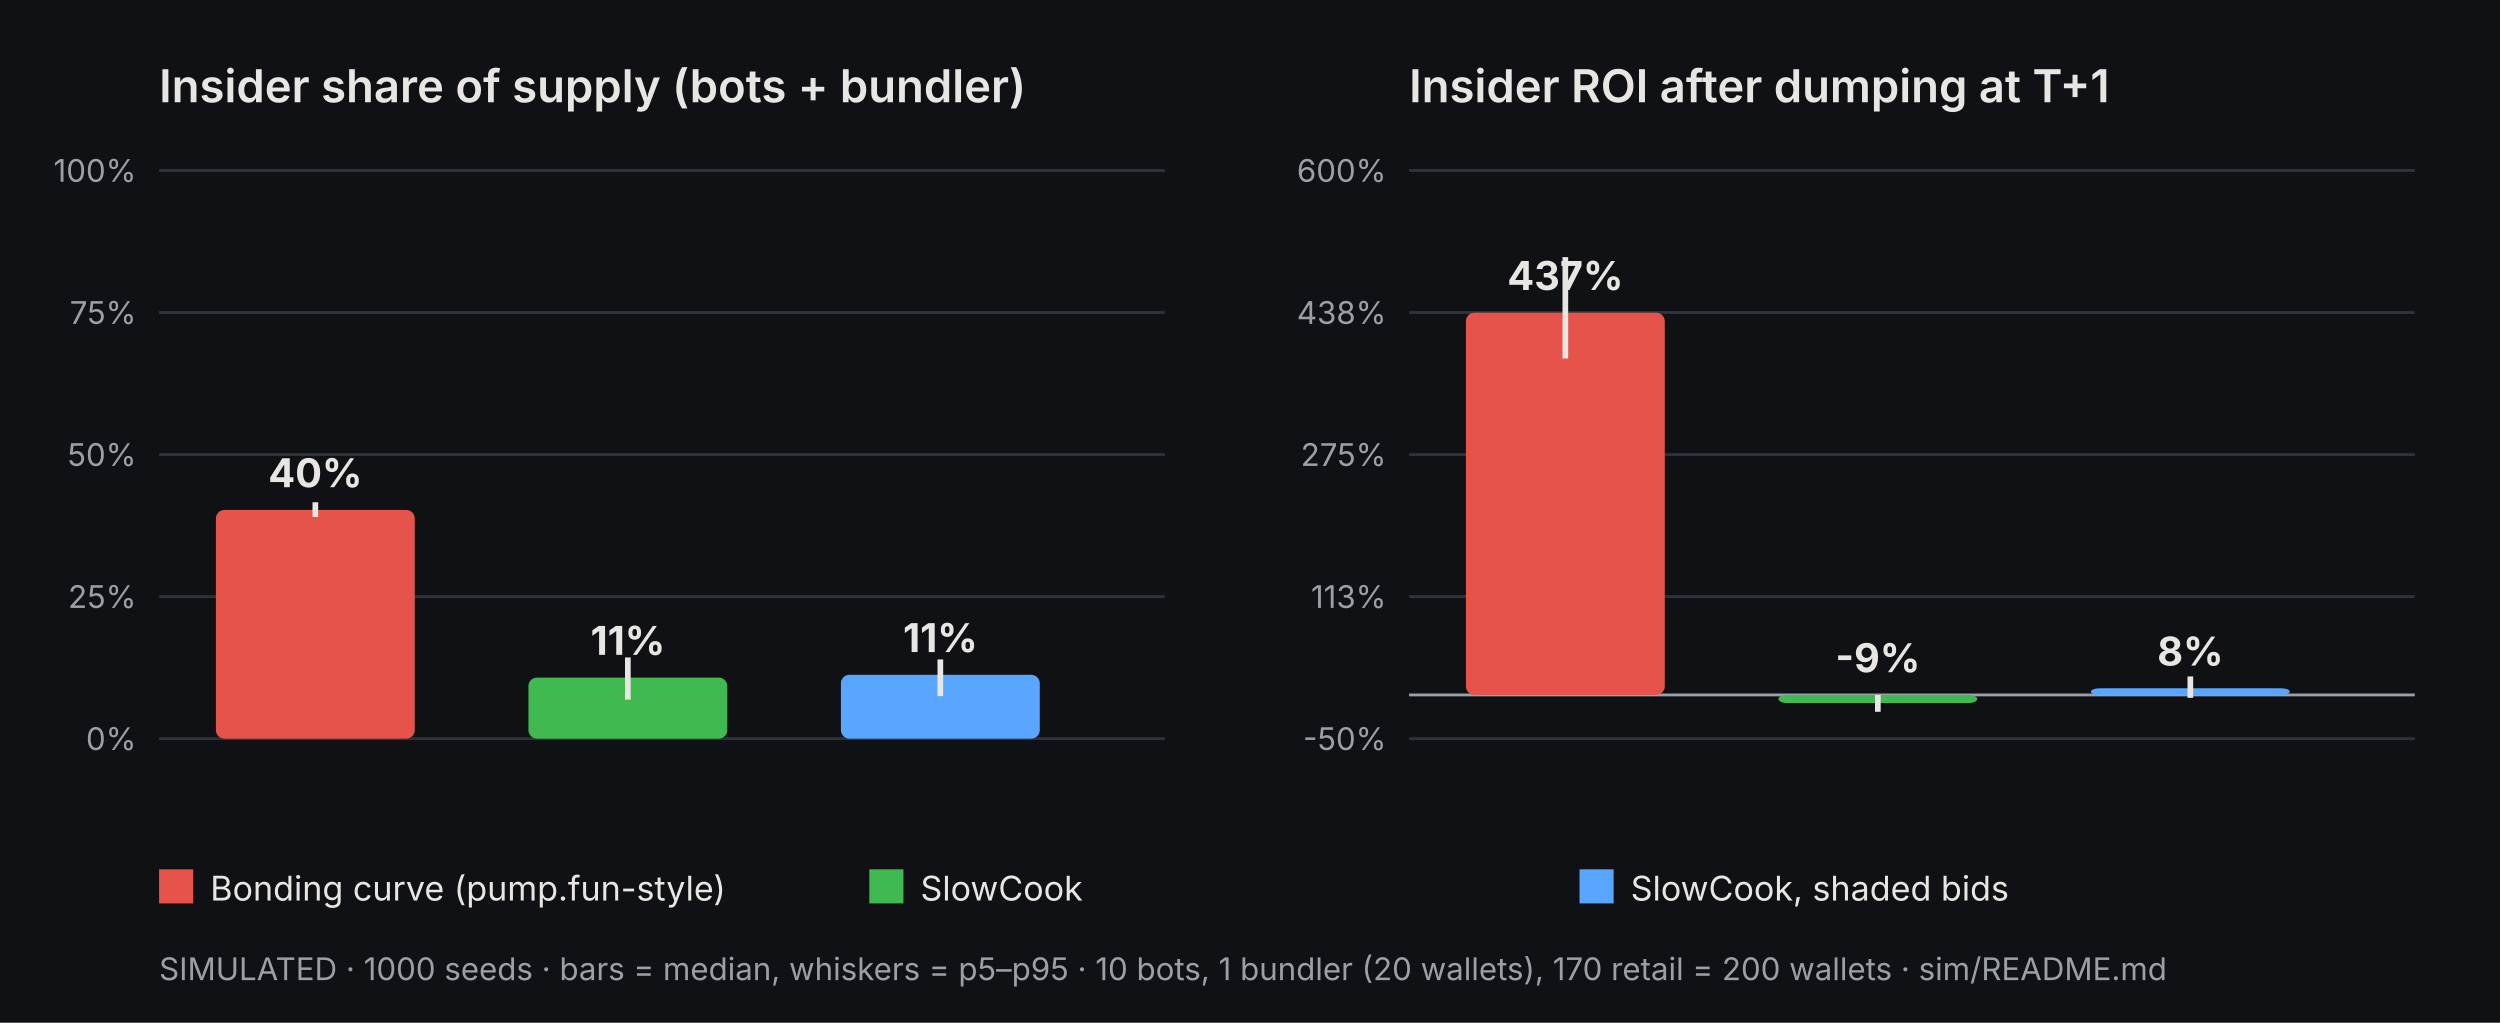
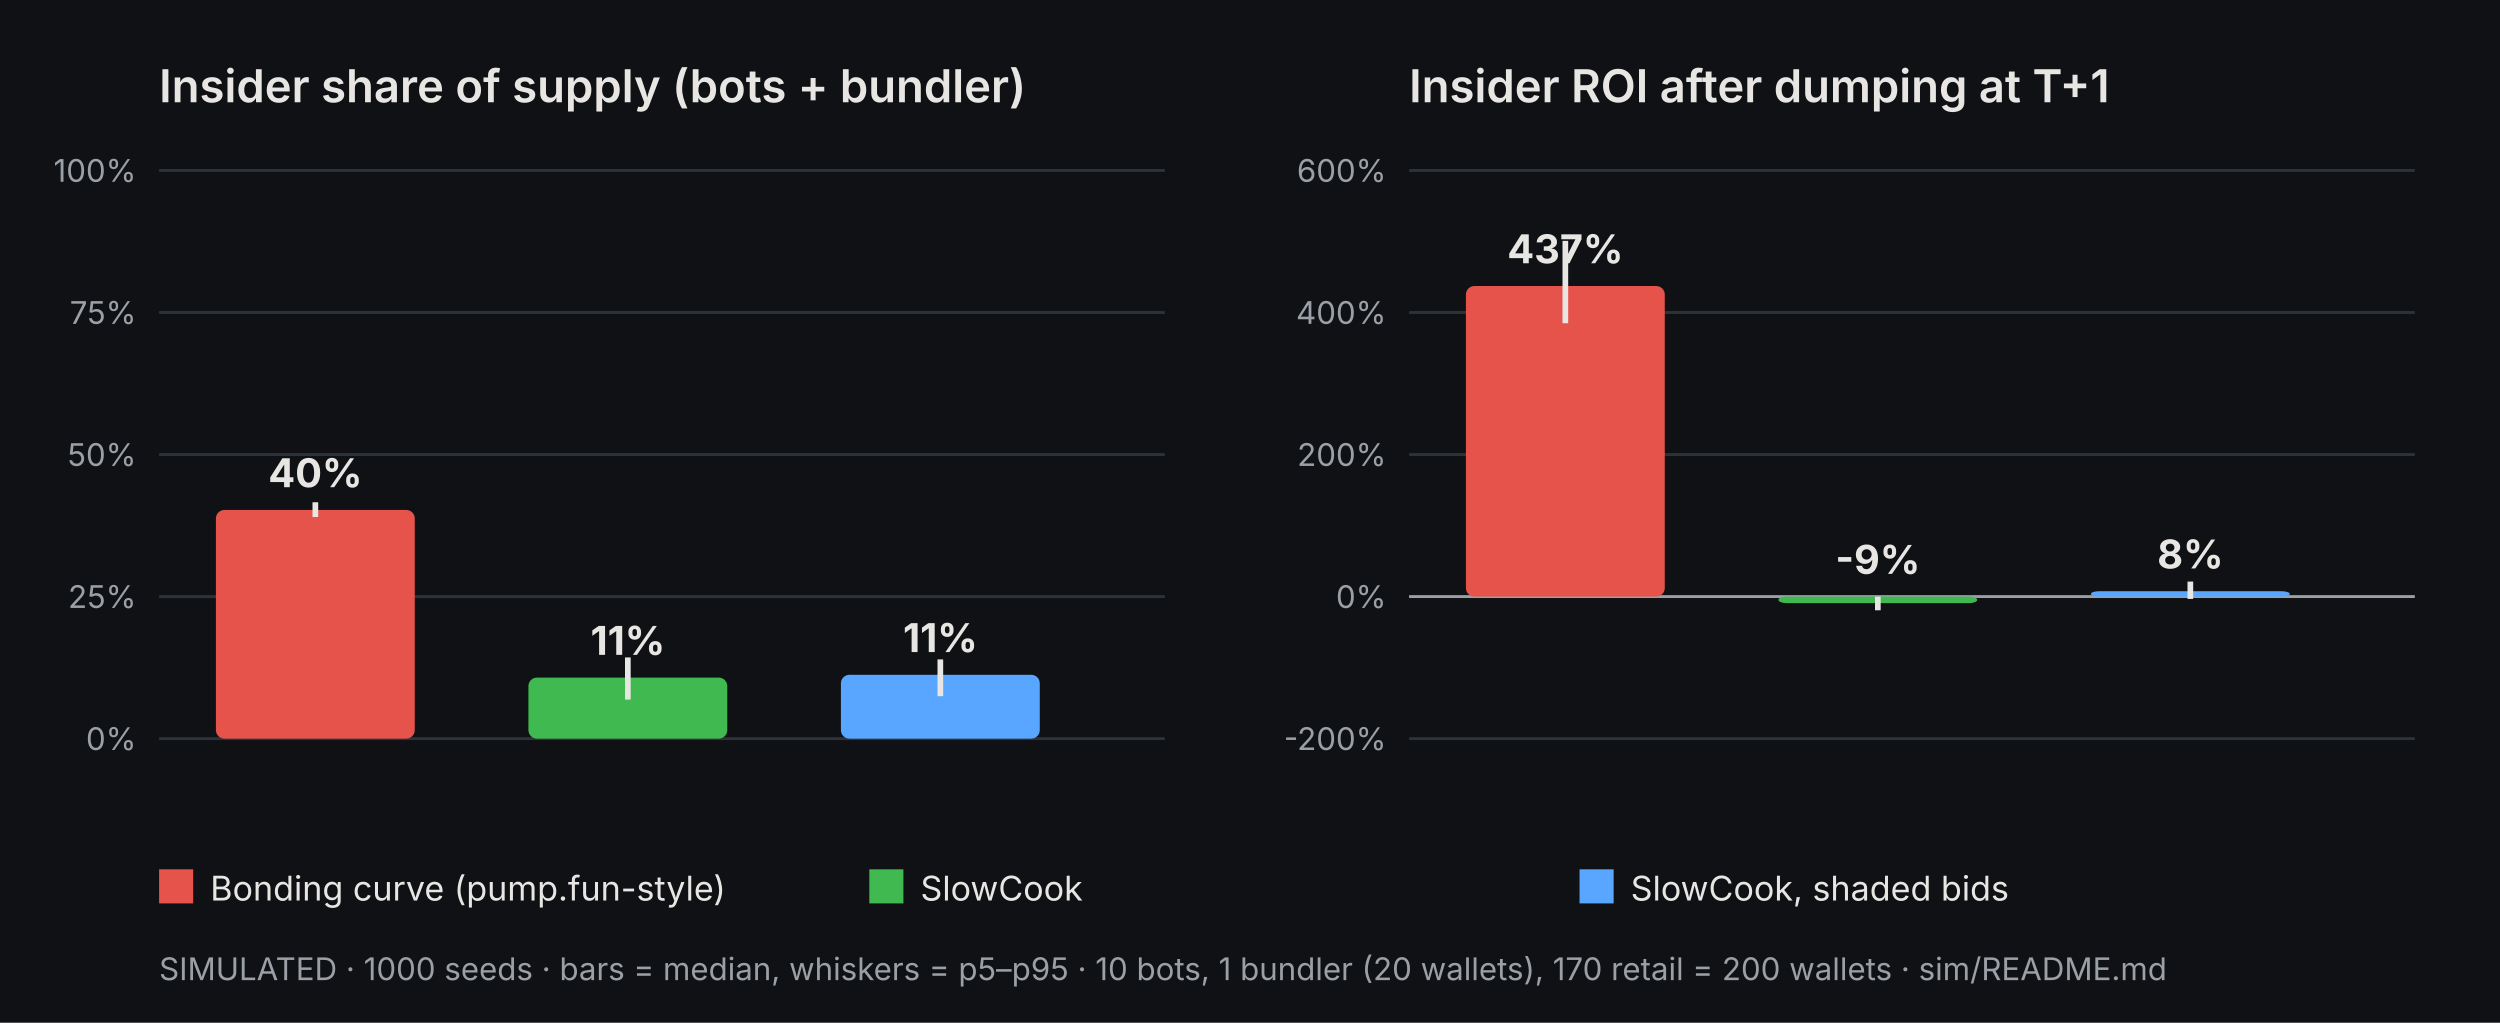
<svg xmlns="http://www.w3.org/2000/svg" width="880" height="360" viewBox="0 0 880 360" font-family="Inter,Segoe UI,Arial,sans-serif">
  <rect width="880" height="360" fill="#0f1115" />
  <text x="56" y="36" fill="#e8e6e3" font-size="16" font-weight="600">Insider share of supply (bots + bundler)</text>
  <line x1="56" x2="410" y1="260" y2="260" stroke="#2d333b" />
  <text x="48" y="264" fill="#9aa0a6" font-size="11" text-anchor="end">0%</text>
  <line x1="56" x2="410" y1="210" y2="210" stroke="#2d333b" />
  <text x="48" y="214" fill="#9aa0a6" font-size="11" text-anchor="end">25%</text>
  <line x1="56" x2="410" y1="160" y2="160" stroke="#2d333b" />
  <text x="48" y="164" fill="#9aa0a6" font-size="11" text-anchor="end">50%</text>
  <line x1="56" x2="410" y1="110" y2="110" stroke="#2d333b" />
  <text x="48" y="114" fill="#9aa0a6" font-size="11" text-anchor="end">75%</text>
  <line x1="56" x2="410" y1="60" y2="60" stroke="#2d333b" />
  <text x="48" y="64" fill="#9aa0a6" font-size="11" text-anchor="end">100%</text>
  <rect x="76" y="179.499" width="70" height="80.501" fill="#e5534b" rx="3" />
  <line x1="111" x2="111" y1="181.992" y2="176.792" stroke="#e8e6e3" stroke-width="2" />
  <text x="111" y="171.499" fill="#e8e6e3" font-size="14" font-weight="700" text-anchor="middle">40%</text>
  <rect x="186" y="238.509" width="70" height="21.491" fill="#3fb950" rx="3" />
  <line x1="221" x2="221" y1="246.256" y2="231.419" stroke="#e8e6e3" stroke-width="2" />
  <text x="221" y="230.509" fill="#e8e6e3" font-size="14" font-weight="700" text-anchor="middle">11%</text>
  <rect x="296" y="237.526" width="70" height="22.474" fill="#58a6ff" rx="3" />
  <line x1="331" x2="331" y1="245.053" y2="232.112" stroke="#e8e6e3" stroke-width="2" />
  <text x="331" y="229.526" fill="#e8e6e3" font-size="14" font-weight="700" text-anchor="middle">11%</text>
  <rect x="0" y="0" width="420" height="300" fill="none" />
  <text x="496" y="36" fill="#e8e6e3" font-size="16" font-weight="600">Insider ROI after dumping at T+1</text>
  <line x1="496" x2="850" y1="260" y2="260" stroke="#2d333b" />
-   <text x="488" y="264" fill="#9aa0a6" font-size="11" text-anchor="end">-50%</text>
+   <text x="488" y="264" fill="#9aa0a6" font-size="11" text-anchor="end">-200%</text>
  <line x1="496" x2="850" y1="210" y2="210" stroke="#2d333b" />
-   <text x="488" y="214" fill="#9aa0a6" font-size="11" text-anchor="end">113%</text>
+   <text x="488" y="214" fill="#9aa0a6" font-size="11" text-anchor="end">0%</text>
  <line x1="496" x2="850" y1="160" y2="160" stroke="#2d333b" />
-   <text x="488" y="164" fill="#9aa0a6" font-size="11" text-anchor="end">275%</text>
+   <text x="488" y="164" fill="#9aa0a6" font-size="11" text-anchor="end">200%</text>
  <line x1="496" x2="850" y1="110" y2="110" stroke="#2d333b" />
-   <text x="488" y="114" fill="#9aa0a6" font-size="11" text-anchor="end">438%</text>
+   <text x="488" y="114" fill="#9aa0a6" font-size="11" text-anchor="end">400%</text>
  <line x1="496" x2="850" y1="60" y2="60" stroke="#2d333b" />
  <text x="488" y="64" fill="#9aa0a6" font-size="11" text-anchor="end">600%</text>
-   <line x1="496" x2="850" y1="244.615" y2="244.615" stroke="#9aa0a6" />
-   <rect x="516" y="110.069" width="70" height="134.547" fill="#e5534b" rx="3" />
-   <line x1="551" x2="551" y1="126.188" y2="90.499" stroke="#e8e6e3" stroke-width="2" />
-   <text x="551" y="102.069" fill="#e8e6e3" font-size="14" font-weight="700" text-anchor="middle">437%</text>
-   <rect x="626" y="244.615" width="70" height="2.845" fill="#3fb950" rx="3" />
-   <line x1="661" x2="661" y1="250.545" y2="244.637" stroke="#e8e6e3" stroke-width="2" />
-   <text x="661" y="236.615" fill="#e8e6e3" font-size="14" font-weight="700" text-anchor="middle">-9%</text>
-   <rect x="736" y="242.28" width="70" height="2.336" fill="#58a6ff" rx="3" />
-   <line x1="771" x2="771" y1="245.631" y2="238.112" stroke="#e8e6e3" stroke-width="2" />
-   <text x="771" y="234.28" fill="#e8e6e3" font-size="14" font-weight="700" text-anchor="middle">8%</text>
+   <line x1="496" x2="850" y1="210" y2="210" stroke="#9aa0a6" />
+   <rect x="516" y="100.681" width="70" height="109.319" fill="#e5534b" rx="3" />
+   <line x1="551" x2="551" y1="113.778" y2="84.78" stroke="#e8e6e3" stroke-width="2" />
+   <text x="551" y="92.681" fill="#e8e6e3" font-size="14" font-weight="700" text-anchor="middle">437%</text>
+   <rect x="626" y="210" width="70" height="2.312" fill="#3fb950" rx="3" />
+   <line x1="661" x2="661" y1="214.818" y2="210.018" stroke="#e8e6e3" stroke-width="2" />
+   <text x="661" y="202" fill="#e8e6e3" font-size="14" font-weight="700" text-anchor="middle">-9%</text>
+   <rect x="736" y="208.102" width="70" height="1.898" fill="#58a6ff" rx="3" />
+   <line x1="771" x2="771" y1="210.825" y2="204.716" stroke="#e8e6e3" stroke-width="2" />
+   <text x="771" y="200.102" fill="#e8e6e3" font-size="14" font-weight="700" text-anchor="middle">8%</text>
  <rect x="440" y="0" width="420" height="300" fill="none" />
  <rect x="56" y="306" width="12" height="12" fill="#e5534b" />
  <text x="74" y="317" fill="#e8e6e3" font-size="12">Bonding curve (pump.fun-style)</text>
  <rect x="306" y="306" width="12" height="12" fill="#3fb950" />
  <text x="324" y="317" fill="#e8e6e3" font-size="12">SlowCook</text>
  <rect x="556" y="306" width="12" height="12" fill="#58a6ff" />
  <text x="574" y="317" fill="#e8e6e3" font-size="12">SlowCook, shaded bids</text>
  <text x="56" y="345" fill="#9aa0a6" font-size="11">SIMULATED · 1000 seeds · bars = median, whiskers = p5–p95 · 10 bots, 1 bundler (20 wallets), 170 retail = 200 wallets · sim/README.md</text>
</svg>
